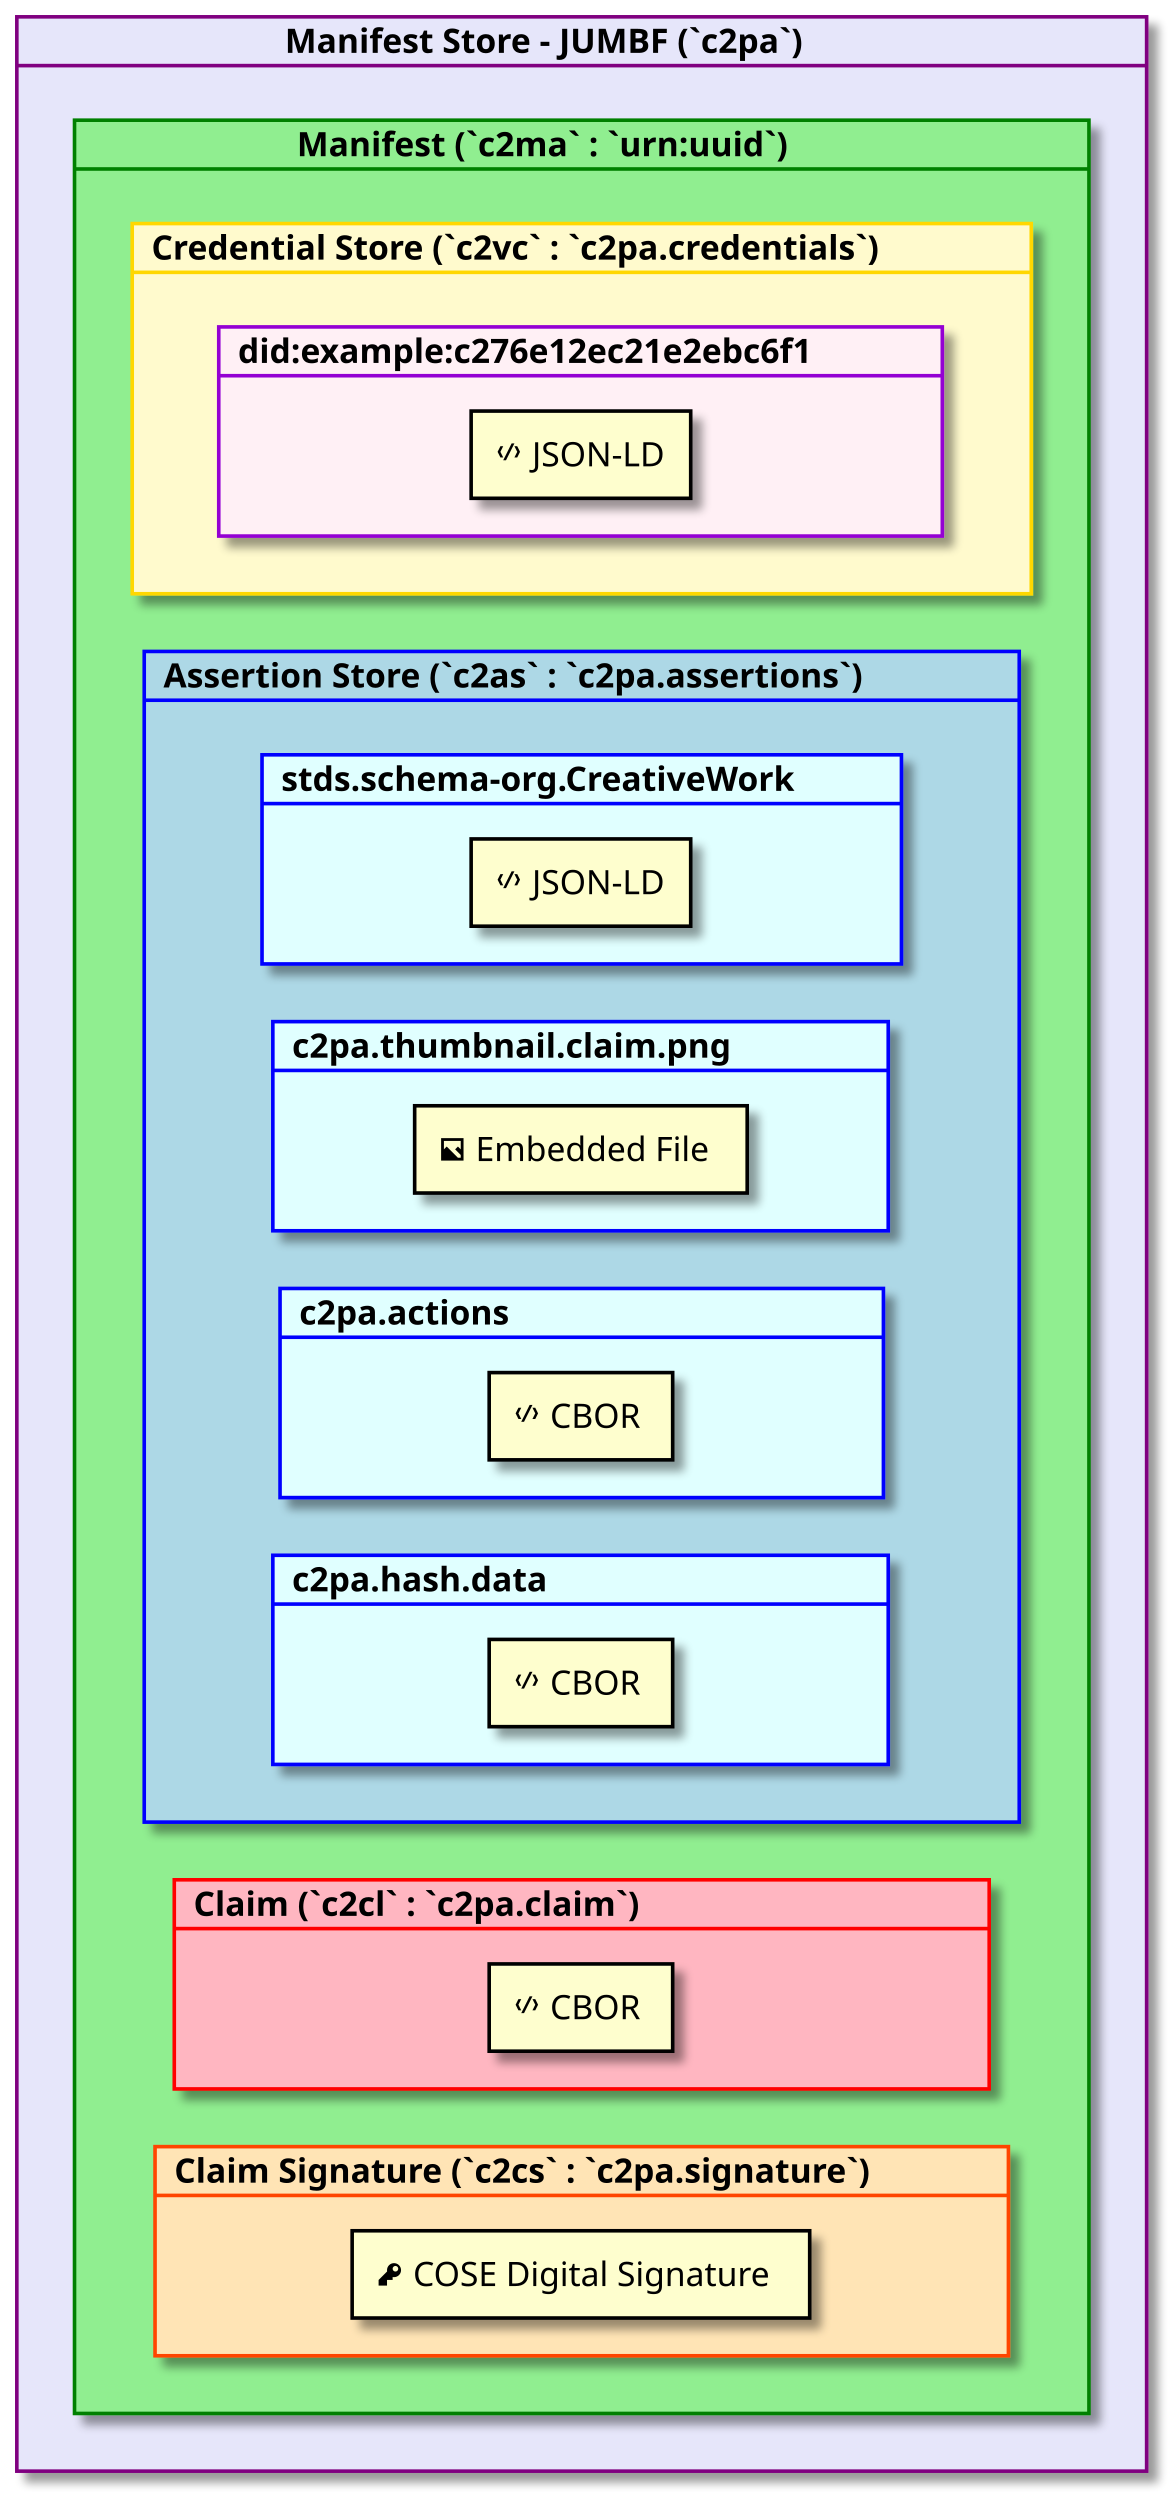
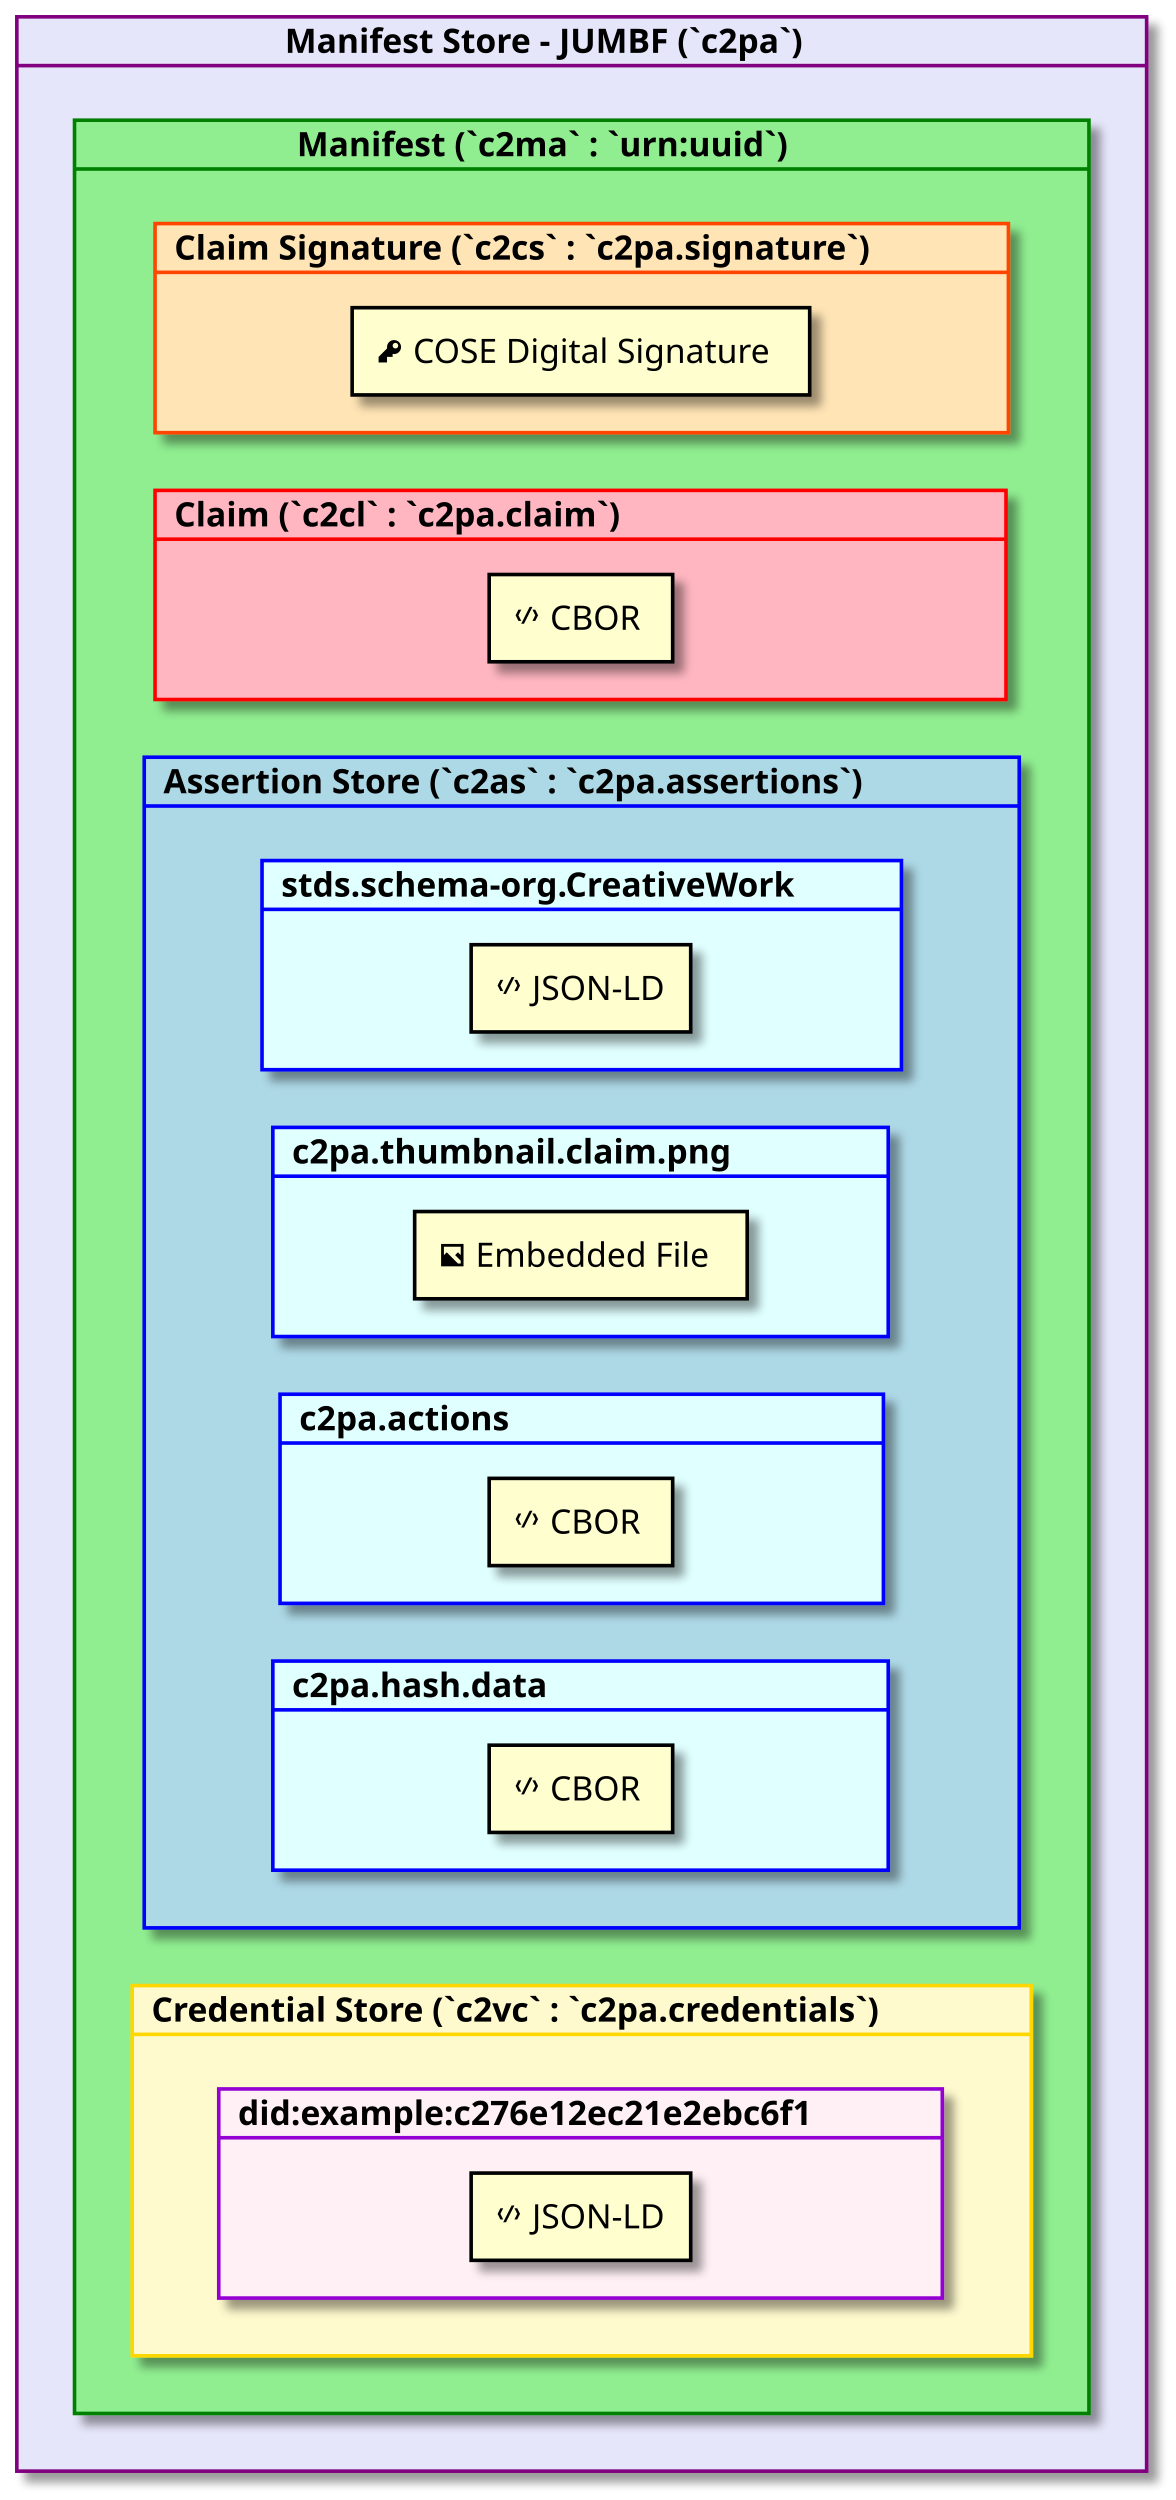
<svg xmlns="http://www.w3.org/2000/svg" contentScriptType="application/ecmascript" contentStyleType="text/css" height="1040px" preserveAspectRatio="none" style="width:489px;height:1040px;background:#FFFFFF;" version="1.1" viewBox="0 0 489 1040" width="489px" zoomAndPan="magnify">
  <defs>
-     <filter height="300%" id="f1s7aefkdb9cx9" width="300%" x="-1" y="-1">
+     <filter height="300%" id="f1t11ddw5ybnl5" width="300%" x="-1" y="-1">
      <feGaussianBlur result="blurOut" stdDeviation="2.0" />
      <feColorMatrix in="blurOut" result="blurOut2" type="matrix" values="0 0 0 0 0 0 0 0 0 0 0 0 0 0 0 0 0 0 .4 0" />
      <feOffset dx="4.0" dy="4.0" in="blurOut2" result="blurOut3" />
      <feBlend in="SourceGraphic" in2="blurOut3" mode="normal" />
    </filter>
  </defs>
  <g>
-     <rect fill="#E6E6FA" filter="url(#f1s7aefkdb9cx9)" height="1021" style="stroke:#800080;stroke-width:1.5;" width="470" x="7" y="7" />
+     <rect fill="#E6E6FA" filter="url(#f1t11ddw5ybnl5)" height="1021" style="stroke:#800080;stroke-width:1.5;" width="470" x="7" y="7" />
    <line style="stroke:#800080;stroke-width:1.5;" x1="7" x2="477" y1="27.297" y2="27.297" />
    <text fill="#000000" font-family="Source Sans Pro" font-size="14" font-weight="bold" lengthAdjust="spacing" textLength="247" x="118.5" y="21.995">Manifest Store - JUMBF (`c2pa`)</text>
-     <rect fill="#90EE90" filter="url(#f1s7aefkdb9cx9)" height="954" style="stroke:#008000;stroke-width:1.5;" width="422" x="31" y="50" />
+     <rect fill="#90EE90" filter="url(#f1t11ddw5ybnl5)" height="954" style="stroke:#008000;stroke-width:1.5;" width="422" x="31" y="50" />
    <line style="stroke:#008000;stroke-width:1.5;" x1="31" x2="453" y1="70.297" y2="70.297" />
    <text fill="#000000" font-family="Source Sans Pro" font-size="14" font-weight="bold" lengthAdjust="spacing" textLength="237" x="123.5" y="64.995">Manifest (`c2ma` : `urn:uuid`)</text>
-     <rect fill="#FFFACD" filter="url(#f1s7aefkdb9cx9)" height="154" style="stroke:#FFD700;stroke-width:1.5;" width="374" x="55" y="93" />
-     <line style="stroke:#FFD700;stroke-width:1.5;" x1="55" x2="429" y1="113.297" y2="113.297" />
-     <text fill="#000000" font-family="Source Sans Pro" font-size="14" font-weight="bold" lengthAdjust="spacing" textLength="358" x="63" y="107.995">Credential Store (`c2vc` : `c2pa.credentials`)</text>
-     <rect fill="#FFF0F5" filter="url(#f1s7aefkdb9cx9)" height="87" style="stroke:#9400D3;stroke-width:1.5;" width="301" x="91" y="136" />
-     <line style="stroke:#9400D3;stroke-width:1.5;" x1="91" x2="392" y1="156.297" y2="156.297" />
-     <text fill="#000000" font-family="Source Sans Pro" font-size="14" font-weight="bold" lengthAdjust="spacing" textLength="285" x="99" y="150.995">did:example:c276e12ec21e2ebc6f1</text>
-     <rect fill="#ADD8E6" filter="url(#f1s7aefkdb9cx9)" height="487" style="stroke:#0000FF;stroke-width:1.5;" width="364" x="60" y="271" />
-     <line style="stroke:#0000FF;stroke-width:1.5;" x1="60" x2="424" y1="291.297" y2="291.297" />
-     <text fill="#000000" font-family="Source Sans Pro" font-size="14" font-weight="bold" lengthAdjust="spacing" textLength="348" x="68" y="285.995">Assertion Store (`c2as` : `c2pa.assertions`)</text>
-     <rect fill="#E0FFFF" filter="url(#f1s7aefkdb9cx9)" height="87" style="stroke:#0000FF;stroke-width:1.5;" width="266" x="109" y="314" />
-     <line style="stroke:#0000FF;stroke-width:1.5;" x1="109" x2="375" y1="334.297" y2="334.297" />
-     <text fill="#000000" font-family="Source Sans Pro" font-size="14" font-weight="bold" lengthAdjust="spacing" textLength="245" x="117" y="328.995">stds.schema-org.CreativeWork</text>
-     <rect fill="#E0FFFF" filter="url(#f1s7aefkdb9cx9)" height="87" style="stroke:#0000FF;stroke-width:1.5;" width="256" x="113.5" y="425" />
-     <line style="stroke:#0000FF;stroke-width:1.5;" x1="113.5" x2="369.5" y1="445.297" y2="445.297" />
-     <text fill="#000000" font-family="Source Sans Pro" font-size="14" font-weight="bold" lengthAdjust="spacing" textLength="200" x="121.5" y="439.995">c2pa.thumbnail.claim.png</text>
-     <rect fill="#E0FFFF" filter="url(#f1s7aefkdb9cx9)" height="87" style="stroke:#0000FF;stroke-width:1.5;" width="251" x="116.5" y="536" />
-     <line style="stroke:#0000FF;stroke-width:1.5;" x1="116.5" x2="367.5" y1="556.297" y2="556.297" />
-     <text fill="#000000" font-family="Source Sans Pro" font-size="14" font-weight="bold" lengthAdjust="spacing" textLength="100" x="124.5" y="550.995">c2pa.actions</text>
-     <rect fill="#E0FFFF" filter="url(#f1s7aefkdb9cx9)" height="87" style="stroke:#0000FF;stroke-width:1.5;" width="256" x="113.5" y="647" />
-     <line style="stroke:#0000FF;stroke-width:1.5;" x1="113.5" x2="369.5" y1="667.297" y2="667.297" />
-     <text fill="#000000" font-family="Source Sans Pro" font-size="14" font-weight="bold" lengthAdjust="spacing" textLength="120" x="121.5" y="661.995">c2pa.hash.data</text>
-     <rect fill="#FFB6C1" filter="url(#f1s7aefkdb9cx9)" height="87" style="stroke:#FF0000;stroke-width:1.5;" width="339" x="72.5" y="782" />
-     <line style="stroke:#FF0000;stroke-width:1.5;" x1="72.5" x2="411.5" y1="802.297" y2="802.297" />
-     <text fill="#000000" font-family="Source Sans Pro" font-size="14" font-weight="bold" lengthAdjust="spacing" textLength="218" x="80.5" y="796.995">Claim (`c2cl` : `c2pa.claim`)</text>
-     <rect fill="#FFE4B5" filter="url(#f1s7aefkdb9cx9)" height="87" style="stroke:#FF4500;stroke-width:1.5;" width="355" x="64.5" y="893" />
-     <line style="stroke:#FF4500;stroke-width:1.5;" x1="64.5" x2="419.5" y1="913.297" y2="913.297" />
-     <text fill="#000000" font-family="Source Sans Pro" font-size="14" font-weight="bold" lengthAdjust="spacing" textLength="339" x="72.5" y="907.995">Claim Signature (`c2cs` : `c2pa.signature`)</text>
-     <rect fill="#FEFECE" filter="url(#f1s7aefkdb9cx9)" height="36.297" style="stroke:#000000;stroke-width:1.5;" width="91.333" x="196" y="171" />
-     <path d="M212.833,184.464 L209.333,191.464 L210.5,191.464 L214,184.464 L212.833,184.464 M208.167,185.63 L207,187.964 L208.167,190.297 L209.333,190.297 L208.167,187.964 L209.333,185.63 L208.167,185.63 M214,185.63 L215.167,187.964 L214,190.297 L215.167,190.297 L216.333,187.964 L215.167,185.63 L214,185.63 " fill="#000000" style="stroke:;stroke-width:0.0;stroke-dasharray:;" />
-     <text fill="#000000" font-family="Source Sans Pro" font-size="14" lengthAdjust="spacing" textLength="56" x="221.333" y="193.995">JSON-LD</text>
-     <rect fill="#FEFECE" filter="url(#f1s7aefkdb9cx9)" height="36.297" style="stroke:#000000;stroke-width:1.5;" width="91.333" x="196" y="349" />
-     <path d="M212.833,362.464 L209.333,369.464 L210.5,369.464 L214,362.464 L212.833,362.464 M208.167,363.63 L207,365.964 L208.167,368.297 L209.333,368.297 L208.167,365.964 L209.333,363.63 L208.167,363.63 M214,363.63 L215.167,365.964 L214,368.297 L215.167,368.297 L216.333,365.964 L215.167,363.63 L214,363.63 " fill="#000000" style="stroke:;stroke-width:0.0;stroke-dasharray:;" />
-     <text fill="#000000" font-family="Source Sans Pro" font-size="14" lengthAdjust="spacing" textLength="56" x="221.333" y="371.995">JSON-LD</text>
-     <rect fill="#FEFECE" filter="url(#f1s7aefkdb9cx9)" height="36.297" style="stroke:#000000;stroke-width:1.5;" width="138.333" x="172.5" y="460" />
-     <path d="M183.5,473.464 L183.5,482.797 L192.833,482.797 L192.833,473.464 L183.5,473.464 M184.667,474.63 L191.667,474.63 L191.667,478.13 L190.5,476.964 L189.333,478.13 L191.667,480.464 L191.667,481.63 L190.5,481.63 L185.833,476.964 L184.667,478.13 L184.667,474.63 " fill="#000000" style="stroke:;stroke-width:0.0;stroke-dasharray:;" />
-     <text fill="#000000" font-family="Source Sans Pro" font-size="14" lengthAdjust="spacing" textLength="103" x="197.833" y="482.995">Embedded File</text>
-     <rect fill="#FEFECE" filter="url(#f1s7aefkdb9cx9)" height="36.297" style="stroke:#000000;stroke-width:1.5;" width="76.333" x="203.5" y="571" />
-     <path d="M220.333,584.463 L216.833,591.463 L218,591.463 L221.5,584.463 L220.333,584.463 M215.667,585.63 L214.5,587.963 L215.667,590.297 L216.833,590.297 L215.667,587.963 L216.833,585.63 L215.667,585.63 M221.5,585.63 L222.667,587.963 L221.5,590.297 L222.667,590.297 L223.833,587.963 L222.667,585.63 L221.5,585.63 " fill="#000000" style="stroke:;stroke-width:0.0;stroke-dasharray:;" />
-     <text fill="#000000" font-family="Source Sans Pro" font-size="14" lengthAdjust="spacing" textLength="41" x="228.833" y="593.995">CBOR</text>
-     <rect fill="#FEFECE" filter="url(#f1s7aefkdb9cx9)" height="36.297" style="stroke:#000000;stroke-width:1.5;" width="76.333" x="203.5" y="682" />
-     <path d="M220.333,695.463 L216.833,702.463 L218,702.463 L221.5,695.463 L220.333,695.463 M215.667,696.63 L214.5,698.963 L215.667,701.297 L216.833,701.297 L215.667,698.963 L216.833,696.63 L215.667,696.63 M221.5,696.63 L222.667,698.963 L221.5,701.297 L222.667,701.297 L223.833,698.963 L222.667,696.63 L221.5,696.63 " fill="#000000" style="stroke:;stroke-width:0.0;stroke-dasharray:;" />
-     <text fill="#000000" font-family="Source Sans Pro" font-size="14" lengthAdjust="spacing" textLength="41" x="228.833" y="704.995">CBOR</text>
-     <rect fill="#FEFECE" filter="url(#f1s7aefkdb9cx9)" height="36.297" style="stroke:#000000;stroke-width:1.5;" width="76.333" x="203.5" y="817" />
-     <path d="M220.333,830.463 L216.833,837.463 L218,837.463 L221.5,830.463 L220.333,830.463 M215.667,831.63 L214.5,833.963 L215.667,836.297 L216.833,836.297 L215.667,833.963 L216.833,831.63 L215.667,831.63 M221.5,831.63 L222.667,833.963 L221.5,836.297 L222.667,836.297 L223.833,833.963 L222.667,831.63 L221.5,831.63 " fill="#000000" style="stroke:;stroke-width:0.0;stroke-dasharray:;" />
-     <text fill="#000000" font-family="Source Sans Pro" font-size="14" lengthAdjust="spacing" textLength="41" x="228.833" y="839.995">CBOR</text>
-     <rect fill="#FEFECE" filter="url(#f1s7aefkdb9cx9)" height="36.297" style="stroke:#000000;stroke-width:1.5;" width="190.333" x="146.5" y="928" />
-     <path d="M163.917,941.463 C162.307,941.463 161,942.77 161,944.38 C161,944.567 161,944.754 161.035,944.928 L157.5,948.463 L157.5,950.797 L161,950.797 L161,948.463 L163.333,948.463 L163.333,947.297 L163.368,947.262 C163.543,947.297 163.73,947.297 163.917,947.297 C165.527,947.297 166.833,945.99 166.833,944.38 C166.833,942.77 165.527,941.463 163.917,941.463 M164.5,942.63 C165.142,942.63 165.667,943.155 165.667,943.797 C165.667,944.438 165.142,944.963 164.5,944.963 C163.858,944.963 163.333,944.438 163.333,943.797 C163.333,943.155 163.858,942.63 164.5,942.63 " fill="#000000" style="stroke:;stroke-width:0.0;stroke-dasharray:;" />
-     <text fill="#000000" font-family="Source Sans Pro" font-size="14" lengthAdjust="spacing" textLength="155" x="171.833" y="950.995">COSE Digital Signature</text>
+     <rect fill="#FFE4B5" filter="url(#f1t11ddw5ybnl5)" height="87" style="stroke:#FF4500;stroke-width:1.5;" width="355" x="64.5" y="93" />
+     <line style="stroke:#FF4500;stroke-width:1.5;" x1="64.5" x2="419.5" y1="113.297" y2="113.297" />
+     <text fill="#000000" font-family="Source Sans Pro" font-size="14" font-weight="bold" lengthAdjust="spacing" textLength="339" x="72.5" y="107.995">Claim Signature (`c2cs` : `c2pa.signature`)</text>
+     <rect fill="#FFB6C1" filter="url(#f1t11ddw5ybnl5)" height="87" style="stroke:#FF0000;stroke-width:1.5;" width="354" x="64.5" y="204" />
+     <line style="stroke:#FF0000;stroke-width:1.5;" x1="64.5" x2="418.5" y1="224.297" y2="224.297" />
+     <text fill="#000000" font-family="Source Sans Pro" font-size="14" font-weight="bold" lengthAdjust="spacing" textLength="218" x="72.5" y="218.995">Claim (`c2cl` : `c2pa.claim`)</text>
+     <rect fill="#ADD8E6" filter="url(#f1t11ddw5ybnl5)" height="487" style="stroke:#0000FF;stroke-width:1.5;" width="364" x="60" y="315" />
+     <line style="stroke:#0000FF;stroke-width:1.5;" x1="60" x2="424" y1="335.297" y2="335.297" />
+     <text fill="#000000" font-family="Source Sans Pro" font-size="14" font-weight="bold" lengthAdjust="spacing" textLength="348" x="68" y="329.995">Assertion Store (`c2as` : `c2pa.assertions`)</text>
+     <rect fill="#E0FFFF" filter="url(#f1t11ddw5ybnl5)" height="87" style="stroke:#0000FF;stroke-width:1.5;" width="266" x="109" y="358" />
+     <line style="stroke:#0000FF;stroke-width:1.5;" x1="109" x2="375" y1="378.297" y2="378.297" />
+     <text fill="#000000" font-family="Source Sans Pro" font-size="14" font-weight="bold" lengthAdjust="spacing" textLength="245" x="117" y="372.995">stds.schema-org.CreativeWork</text>
+     <rect fill="#E0FFFF" filter="url(#f1t11ddw5ybnl5)" height="87" style="stroke:#0000FF;stroke-width:1.5;" width="256" x="113.5" y="469" />
+     <line style="stroke:#0000FF;stroke-width:1.5;" x1="113.5" x2="369.5" y1="489.297" y2="489.297" />
+     <text fill="#000000" font-family="Source Sans Pro" font-size="14" font-weight="bold" lengthAdjust="spacing" textLength="200" x="121.5" y="483.995">c2pa.thumbnail.claim.png</text>
+     <rect fill="#E0FFFF" filter="url(#f1t11ddw5ybnl5)" height="87" style="stroke:#0000FF;stroke-width:1.5;" width="251" x="116.5" y="580" />
+     <line style="stroke:#0000FF;stroke-width:1.5;" x1="116.5" x2="367.5" y1="600.297" y2="600.297" />
+     <text fill="#000000" font-family="Source Sans Pro" font-size="14" font-weight="bold" lengthAdjust="spacing" textLength="100" x="124.5" y="594.995">c2pa.actions</text>
+     <rect fill="#E0FFFF" filter="url(#f1t11ddw5ybnl5)" height="87" style="stroke:#0000FF;stroke-width:1.5;" width="256" x="113.5" y="691" />
+     <line style="stroke:#0000FF;stroke-width:1.5;" x1="113.5" x2="369.5" y1="711.297" y2="711.297" />
+     <text fill="#000000" font-family="Source Sans Pro" font-size="14" font-weight="bold" lengthAdjust="spacing" textLength="120" x="121.5" y="705.995">c2pa.hash.data</text>
+     <rect fill="#FFFACD" filter="url(#f1t11ddw5ybnl5)" height="154" style="stroke:#FFD700;stroke-width:1.5;" width="374" x="55" y="826" />
+     <line style="stroke:#FFD700;stroke-width:1.5;" x1="55" x2="429" y1="846.297" y2="846.297" />
+     <text fill="#000000" font-family="Source Sans Pro" font-size="14" font-weight="bold" lengthAdjust="spacing" textLength="358" x="63" y="840.995">Credential Store (`c2vc` : `c2pa.credentials`)</text>
+     <rect fill="#FFF0F5" filter="url(#f1t11ddw5ybnl5)" height="87" style="stroke:#9400D3;stroke-width:1.5;" width="301" x="91" y="869" />
+     <line style="stroke:#9400D3;stroke-width:1.5;" x1="91" x2="392" y1="889.297" y2="889.297" />
+     <text fill="#000000" font-family="Source Sans Pro" font-size="14" font-weight="bold" lengthAdjust="spacing" textLength="285" x="99" y="883.995">did:example:c276e12ec21e2ebc6f1</text>
+     <rect fill="#FEFECE" filter="url(#f1t11ddw5ybnl5)" height="36.297" style="stroke:#000000;stroke-width:1.5;" width="190.333" x="146.5" y="128" />
+     <path d="M163.917,141.464 C162.307,141.464 161,142.77 161,144.38 C161,144.567 161,144.754 161.035,144.929 L157.5,148.464 L157.5,150.797 L161,150.797 L161,148.464 L163.333,148.464 L163.333,147.297 L163.368,147.262 C163.543,147.297 163.73,147.297 163.917,147.297 C165.527,147.297 166.833,145.99 166.833,144.38 C166.833,142.77 165.527,141.464 163.917,141.464 M164.5,142.63 C165.142,142.63 165.667,143.155 165.667,143.797 C165.667,144.439 165.142,144.964 164.5,144.964 C163.858,144.964 163.333,144.439 163.333,143.797 C163.333,143.155 163.858,142.63 164.5,142.63 " fill="#000000" style="stroke:;stroke-width:0.0;stroke-dasharray:;" />
+     <text fill="#000000" font-family="Source Sans Pro" font-size="14" lengthAdjust="spacing" textLength="155" x="171.833" y="150.995">COSE Digital Signature</text>
+     <rect fill="#FEFECE" filter="url(#f1t11ddw5ybnl5)" height="36.297" style="stroke:#000000;stroke-width:1.5;" width="76.333" x="203.5" y="239" />
+     <path d="M220.333,252.464 L216.833,259.464 L218,259.464 L221.5,252.464 L220.333,252.464 M215.667,253.63 L214.5,255.964 L215.667,258.297 L216.833,258.297 L215.667,255.964 L216.833,253.63 L215.667,253.63 M221.5,253.63 L222.667,255.964 L221.5,258.297 L222.667,258.297 L223.833,255.964 L222.667,253.63 L221.5,253.63 " fill="#000000" style="stroke:;stroke-width:0.0;stroke-dasharray:;" />
+     <text fill="#000000" font-family="Source Sans Pro" font-size="14" lengthAdjust="spacing" textLength="41" x="228.833" y="261.995">CBOR</text>
+     <rect fill="#FEFECE" filter="url(#f1t11ddw5ybnl5)" height="36.297" style="stroke:#000000;stroke-width:1.5;" width="91.333" x="196" y="393" />
+     <path d="M212.833,406.464 L209.333,413.464 L210.5,413.464 L214,406.464 L212.833,406.464 M208.167,407.63 L207,409.964 L208.167,412.297 L209.333,412.297 L208.167,409.964 L209.333,407.63 L208.167,407.63 M214,407.63 L215.167,409.964 L214,412.297 L215.167,412.297 L216.333,409.964 L215.167,407.63 L214,407.63 " fill="#000000" style="stroke:;stroke-width:0.0;stroke-dasharray:;" />
+     <text fill="#000000" font-family="Source Sans Pro" font-size="14" lengthAdjust="spacing" textLength="56" x="221.333" y="415.995">JSON-LD</text>
+     <rect fill="#FEFECE" filter="url(#f1t11ddw5ybnl5)" height="36.297" style="stroke:#000000;stroke-width:1.5;" width="138.333" x="172.5" y="504" />
+     <path d="M183.5,517.463 L183.5,526.797 L192.833,526.797 L192.833,517.463 L183.5,517.463 M184.667,518.63 L191.667,518.63 L191.667,522.13 L190.5,520.963 L189.333,522.13 L191.667,524.463 L191.667,525.63 L190.5,525.63 L185.833,520.963 L184.667,522.13 L184.667,518.63 " fill="#000000" style="stroke:;stroke-width:0.0;stroke-dasharray:;" />
+     <text fill="#000000" font-family="Source Sans Pro" font-size="14" lengthAdjust="spacing" textLength="103" x="197.833" y="526.995">Embedded File</text>
+     <rect fill="#FEFECE" filter="url(#f1t11ddw5ybnl5)" height="36.297" style="stroke:#000000;stroke-width:1.5;" width="76.333" x="203.5" y="615" />
+     <path d="M220.333,628.463 L216.833,635.463 L218,635.463 L221.5,628.463 L220.333,628.463 M215.667,629.63 L214.5,631.963 L215.667,634.297 L216.833,634.297 L215.667,631.963 L216.833,629.63 L215.667,629.63 M221.5,629.63 L222.667,631.963 L221.5,634.297 L222.667,634.297 L223.833,631.963 L222.667,629.63 L221.5,629.63 " fill="#000000" style="stroke:;stroke-width:0.0;stroke-dasharray:;" />
+     <text fill="#000000" font-family="Source Sans Pro" font-size="14" lengthAdjust="spacing" textLength="41" x="228.833" y="637.995">CBOR</text>
+     <rect fill="#FEFECE" filter="url(#f1t11ddw5ybnl5)" height="36.297" style="stroke:#000000;stroke-width:1.5;" width="76.333" x="203.5" y="726" />
+     <path d="M220.333,739.463 L216.833,746.463 L218,746.463 L221.5,739.463 L220.333,739.463 M215.667,740.63 L214.5,742.963 L215.667,745.297 L216.833,745.297 L215.667,742.963 L216.833,740.63 L215.667,740.63 M221.5,740.63 L222.667,742.963 L221.5,745.297 L222.667,745.297 L223.833,742.963 L222.667,740.63 L221.5,740.63 " fill="#000000" style="stroke:;stroke-width:0.0;stroke-dasharray:;" />
+     <text fill="#000000" font-family="Source Sans Pro" font-size="14" lengthAdjust="spacing" textLength="41" x="228.833" y="748.995">CBOR</text>
+     <rect fill="#FEFECE" filter="url(#f1t11ddw5ybnl5)" height="36.297" style="stroke:#000000;stroke-width:1.5;" width="91.333" x="196" y="904" />
+     <path d="M212.833,917.463 L209.333,924.463 L210.5,924.463 L214,917.463 L212.833,917.463 M208.167,918.63 L207,920.963 L208.167,923.297 L209.333,923.297 L208.167,920.963 L209.333,918.63 L208.167,918.63 M214,918.63 L215.167,920.963 L214,923.297 L215.167,923.297 L216.333,920.963 L215.167,918.63 L214,918.63 " fill="#000000" style="stroke:;stroke-width:0.0;stroke-dasharray:;" />
+     <text fill="#000000" font-family="Source Sans Pro" font-size="14" lengthAdjust="spacing" textLength="56" x="221.333" y="926.995">JSON-LD</text>
  </g>
</svg>
